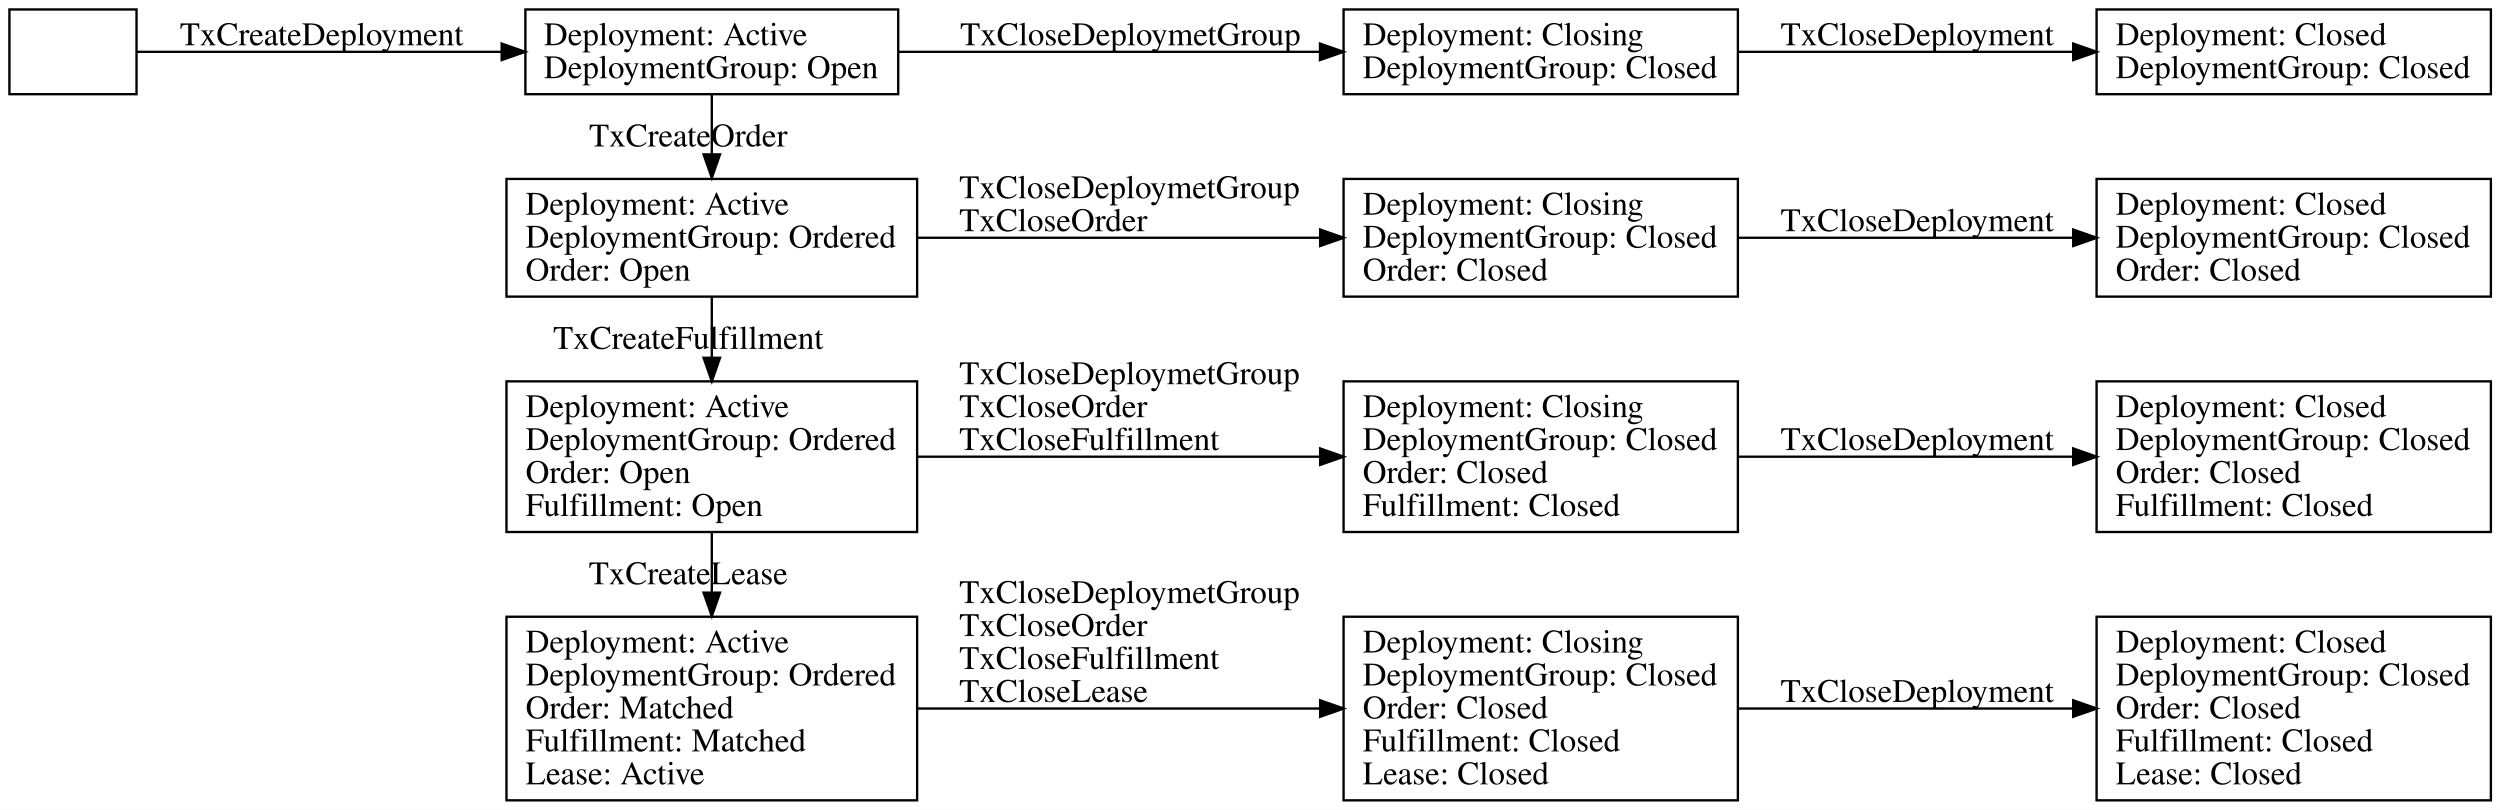
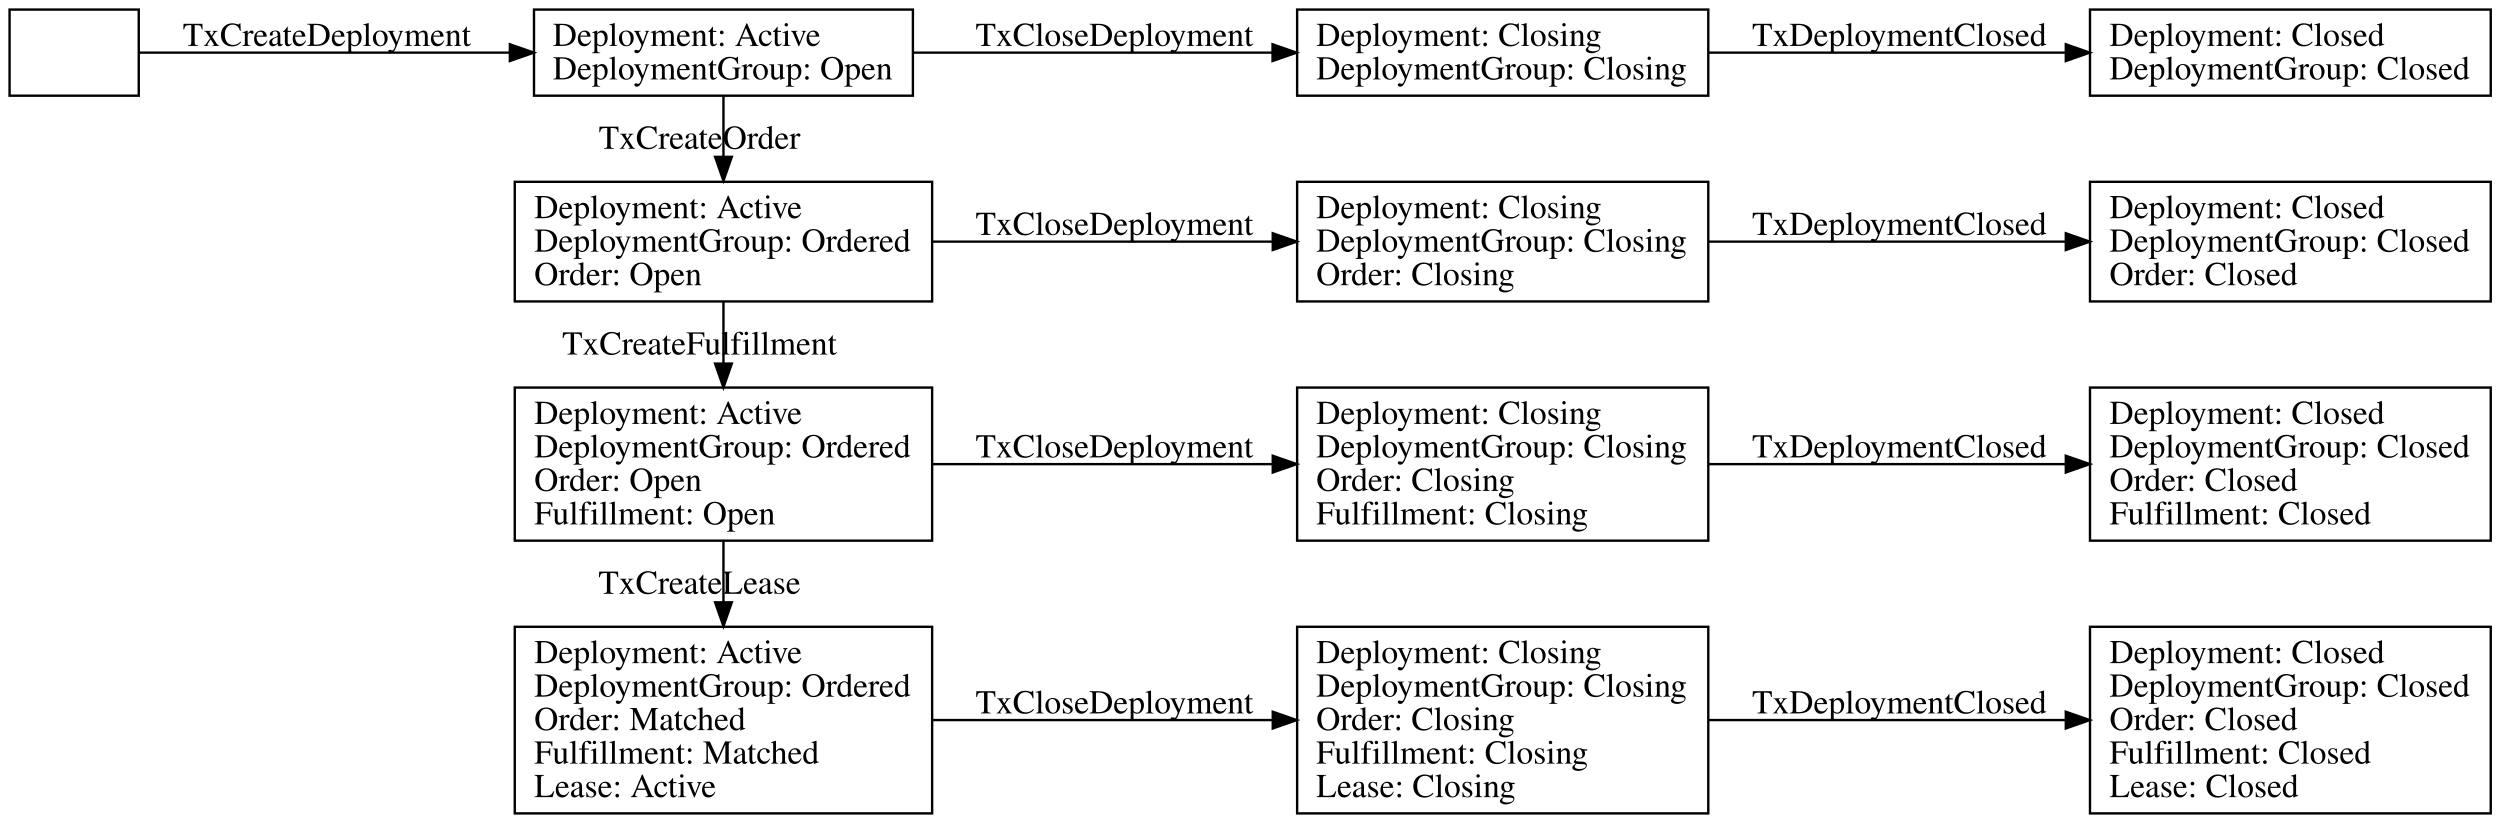
- <svg xmlns="http://www.w3.org/2000/svg" width="1062pt" height="344pt" viewBox="0.00 0.00 1062.11 344.00">
+ <svg xmlns="http://www.w3.org/2000/svg" width="1045pt" height="344pt" viewBox="0.00 0.00 1045.01 344.00">
  <g id="graph0" class="graph" transform="scale(1 1) rotate(0) translate(4 340)">
-     <polygon fill="#ffffff" stroke="transparent" points="-4,4 -4,-340 1058.108,-340 1058.108,4 -4,4" />
+     <polygon fill="#ffffff" stroke="transparent" points="-4,4 -4,-340 1041.012,-340 1041.012,4 -4,4" />
    <g id="node1" class="node">
      <polygon fill="none" stroke="#000000" points="54,-336 0,-336 0,-300 54,-300 54,-336" />
    </g>
    <g id="node2" class="node">
      <polygon fill="none" stroke="#000000" points="377.599,-336 219.212,-336 219.212,-300 377.599,-300 377.599,-336" />
      <text text-anchor="start" x="227.059" y="-320.8" font-family="Times,serif" font-size="14.00" fill="#000000">Deployment: Active</text>
      <text text-anchor="start" x="227.059" y="-306.8" font-family="Times,serif" font-size="14.00" fill="#000000">DeploymentGroup: Open</text>
    </g>
    <g id="edge1" class="edge">
      <path fill="none" stroke="#000000" d="M54.016,-318C89.852,-318 154.871,-318 208.84,-318" />
      <polygon fill="#000000" stroke="#000000" points="209.126,-321.5 219.126,-318 209.126,-314.5 209.126,-321.5" />
      <text text-anchor="middle" x="132.645" y="-320.8" font-family="Times,serif" font-size="14.00" fill="#000000">TxCreateDeployment</text>
    </g>
    <g id="node3" class="node">
      <polygon fill="none" stroke="#000000" points="385.637,-264 211.174,-264 211.174,-214 385.637,-214 385.637,-264" />
      <text text-anchor="start" x="219.29" y="-248.8" font-family="Times,serif" font-size="14.00" fill="#000000">Deployment: Active</text>
      <text text-anchor="start" x="219.29" y="-234.8" font-family="Times,serif" font-size="14.00" fill="#000000">DeploymentGroup: Ordered</text>
      <text text-anchor="start" x="219.29" y="-220.8" font-family="Times,serif" font-size="14.00" fill="#000000">Order: Open</text>
    </g>
    <g id="edge2" class="edge">
      <path fill="none" stroke="#000000" d="M298.406,-299.876C298.406,-292.325 298.406,-283.283 298.406,-274.506" />
      <polygon fill="#000000" stroke="#000000" points="301.906,-274.431 298.406,-264.431 294.906,-274.431 301.906,-274.431" />
      <text text-anchor="middle" x="288.406" y="-277.8" font-family="Times,serif" font-size="14.00" fill="#000000">TxCreateOrder</text>
    </g>
    <g id="node6" class="node">
-       <polygon fill="none" stroke="#000000" points="734.331,-336 566.813,-336 566.813,-300 734.331,-300 734.331,-336" />
-       <text text-anchor="start" x="574.942" y="-320.8" font-family="Times,serif" font-size="14.00" fill="#000000">Deployment: Closing</text>
-       <text text-anchor="start" x="574.942" y="-306.8" font-family="Times,serif" font-size="14.00" fill="#000000">DeploymentGroup: Closed</text>
+       <polygon fill="none" stroke="#000000" points="710.072,-336 538.203,-336 538.203,-300 710.072,-300 710.072,-336" />
+       <text text-anchor="start" x="546.17" y="-320.8" font-family="Times,serif" font-size="14.00" fill="#000000">Deployment: Closing</text>
+       <text text-anchor="start" x="546.17" y="-306.8" font-family="Times,serif" font-size="14.00" fill="#000000">DeploymentGroup: Closing</text>
    </g>
    <g id="edge5" class="edge">
-       <path fill="none" stroke="#000000" d="M377.878,-318C430.875,-318 500.783,-318 556.548,-318" />
-       <polygon fill="#000000" stroke="#000000" points="556.788,-321.5 566.788,-318 556.788,-314.5 556.788,-321.5" />
-       <text text-anchor="middle" x="476.232" y="-320.8" font-family="Times,serif" font-size="14.00" fill="#000000">TxCloseDeploymetGroup</text>
+       <path fill="none" stroke="#000000" d="M377.672,-318C422.943,-318 480.038,-318 527.872,-318" />
+       <polygon fill="#000000" stroke="#000000" points="527.931,-321.5 537.931,-318 527.931,-314.5 527.931,-321.5" />
+       <text text-anchor="middle" x="461.846" y="-320.8" font-family="Times,serif" font-size="14.00" fill="#000000">TxCloseDeployment</text>
    </g>
    <g id="node4" class="node">
      <polygon fill="none" stroke="#000000" points="385.637,-178 211.174,-178 211.174,-114 385.637,-114 385.637,-178" />
      <text text-anchor="start" x="219.29" y="-162.8" font-family="Times,serif" font-size="14.00" fill="#000000">Deployment: Active</text>
      <text text-anchor="start" x="219.29" y="-148.8" font-family="Times,serif" font-size="14.00" fill="#000000">DeploymentGroup: Ordered</text>
      <text text-anchor="start" x="219.29" y="-134.8" font-family="Times,serif" font-size="14.00" fill="#000000">Order: Open</text>
      <text text-anchor="start" x="219.29" y="-120.8" font-family="Times,serif" font-size="14.00" fill="#000000">Fulfillment: Open</text>
    </g>
    <g id="edge3" class="edge">
      <path fill="none" stroke="#000000" d="M298.406,-213.986C298.406,-206.033 298.406,-197.005 298.406,-188.185" />
      <polygon fill="#000000" stroke="#000000" points="301.906,-188.005 298.406,-178.005 294.906,-188.005 301.906,-188.005" />
      <text text-anchor="middle" x="288.406" y="-191.8" font-family="Times,serif" font-size="14.00" fill="#000000">TxCreateFulfillment</text>
    </g>
    <g id="node7" class="node">
-       <polygon fill="none" stroke="#000000" points="734.331,-264 566.813,-264 566.813,-214 734.331,-214 734.331,-264" />
-       <text text-anchor="start" x="574.942" y="-248.8" font-family="Times,serif" font-size="14.00" fill="#000000">Deployment: Closing</text>
-       <text text-anchor="start" x="574.942" y="-234.8" font-family="Times,serif" font-size="14.00" fill="#000000">DeploymentGroup: Closed</text>
-       <text text-anchor="start" x="574.942" y="-220.8" font-family="Times,serif" font-size="14.00" fill="#000000">Order: Closed</text>
+       <polygon fill="none" stroke="#000000" points="710.072,-264 538.203,-264 538.203,-214 710.072,-214 710.072,-264" />
+       <text text-anchor="start" x="546.17" y="-248.8" font-family="Times,serif" font-size="14.00" fill="#000000">Deployment: Closing</text>
+       <text text-anchor="start" x="546.17" y="-234.8" font-family="Times,serif" font-size="14.00" fill="#000000">DeploymentGroup: Closing</text>
+       <text text-anchor="start" x="546.17" y="-220.8" font-family="Times,serif" font-size="14.00" fill="#000000">Order: Closing</text>
    </g>
    <g id="edge6" class="edge">
-       <path fill="none" stroke="#000000" d="M385.911,-239C437.869,-239 503.74,-239 556.768,-239" />
-       <polygon fill="#000000" stroke="#000000" points="556.854,-242.5 566.854,-239 556.854,-235.5 556.854,-242.5" />
-       <text text-anchor="start" x="403.522" y="-255.8" font-family="Times,serif" font-size="14.00" fill="#000000">TxCloseDeploymetGroup</text>
-       <text text-anchor="start" x="403.522" y="-241.8" font-family="Times,serif" font-size="14.00" fill="#000000">TxCloseOrder</text>
+       <path fill="none" stroke="#000000" d="M385.696,-239C429.583,-239 482.878,-239 527.942,-239" />
+       <polygon fill="#000000" stroke="#000000" points="528.017,-242.5 538.017,-239 528.017,-235.5 528.017,-242.5" />
+       <text text-anchor="middle" x="461.846" y="-241.8" font-family="Times,serif" font-size="14.00" fill="#000000">TxCloseDeployment</text>
    </g>
    <g id="node5" class="node">
      <polygon fill="none" stroke="#000000" points="385.637,-78 211.174,-78 211.174,0 385.637,0 385.637,-78" />
      <text text-anchor="start" x="219.29" y="-62.8" font-family="Times,serif" font-size="14.00" fill="#000000">Deployment: Active</text>
      <text text-anchor="start" x="219.29" y="-48.8" font-family="Times,serif" font-size="14.00" fill="#000000">DeploymentGroup: Ordered</text>
      <text text-anchor="start" x="219.29" y="-34.8" font-family="Times,serif" font-size="14.00" fill="#000000">Order: Matched</text>
      <text text-anchor="start" x="219.29" y="-20.8" font-family="Times,serif" font-size="14.00" fill="#000000">Fulfillment: Matched</text>
      <text text-anchor="start" x="219.29" y="-6.8" font-family="Times,serif" font-size="14.00" fill="#000000">Lease: Active</text>
    </g>
    <g id="edge4" class="edge">
      <path fill="none" stroke="#000000" d="M298.406,-113.783C298.406,-105.742 298.406,-96.935 298.406,-88.277" />
      <polygon fill="#000000" stroke="#000000" points="301.906,-88.235 298.406,-78.235 294.906,-88.235 301.906,-88.235" />
      <text text-anchor="middle" x="288.406" y="-91.8" font-family="Times,serif" font-size="14.00" fill="#000000">TxCreateLease</text>
    </g>
    <g id="node8" class="node">
-       <polygon fill="none" stroke="#000000" points="734.331,-178 566.813,-178 566.813,-114 734.331,-114 734.331,-178" />
-       <text text-anchor="start" x="574.942" y="-162.8" font-family="Times,serif" font-size="14.00" fill="#000000">Deployment: Closing</text>
-       <text text-anchor="start" x="574.942" y="-148.8" font-family="Times,serif" font-size="14.00" fill="#000000">DeploymentGroup: Closed</text>
-       <text text-anchor="start" x="574.942" y="-134.8" font-family="Times,serif" font-size="14.00" fill="#000000">Order: Closed</text>
-       <text text-anchor="start" x="574.942" y="-120.8" font-family="Times,serif" font-size="14.00" fill="#000000">Fulfillment: Closed</text>
+       <polygon fill="none" stroke="#000000" points="710.072,-178 538.203,-178 538.203,-114 710.072,-114 710.072,-178" />
+       <text text-anchor="start" x="546.17" y="-162.8" font-family="Times,serif" font-size="14.00" fill="#000000">Deployment: Closing</text>
+       <text text-anchor="start" x="546.17" y="-148.8" font-family="Times,serif" font-size="14.00" fill="#000000">DeploymentGroup: Closing</text>
+       <text text-anchor="start" x="546.17" y="-134.8" font-family="Times,serif" font-size="14.00" fill="#000000">Order: Closing</text>
+       <text text-anchor="start" x="546.17" y="-120.8" font-family="Times,serif" font-size="14.00" fill="#000000">Fulfillment: Closing</text>
    </g>
    <g id="edge7" class="edge">
-       <path fill="none" stroke="#000000" d="M385.911,-146C437.869,-146 503.74,-146 556.768,-146" />
-       <polygon fill="#000000" stroke="#000000" points="556.854,-149.5 566.854,-146 556.854,-142.5 556.854,-149.5" />
-       <text text-anchor="start" x="403.522" y="-176.8" font-family="Times,serif" font-size="14.00" fill="#000000">TxCloseDeploymetGroup</text>
-       <text text-anchor="start" x="403.522" y="-162.8" font-family="Times,serif" font-size="14.00" fill="#000000">TxCloseOrder</text>
-       <text text-anchor="start" x="403.522" y="-148.8" font-family="Times,serif" font-size="14.00" fill="#000000">TxCloseFulfillment</text>
+       <path fill="none" stroke="#000000" d="M385.696,-146C429.583,-146 482.878,-146 527.942,-146" />
+       <polygon fill="#000000" stroke="#000000" points="528.017,-149.5 538.017,-146 528.017,-142.5 528.017,-149.5" />
+       <text text-anchor="middle" x="461.846" y="-148.8" font-family="Times,serif" font-size="14.00" fill="#000000">TxCloseDeployment</text>
    </g>
    <g id="node9" class="node">
-       <polygon fill="none" stroke="#000000" points="734.331,-78 566.813,-78 566.813,0 734.331,0 734.331,-78" />
-       <text text-anchor="start" x="574.942" y="-62.8" font-family="Times,serif" font-size="14.00" fill="#000000">Deployment: Closing</text>
-       <text text-anchor="start" x="574.942" y="-48.8" font-family="Times,serif" font-size="14.00" fill="#000000">DeploymentGroup: Closed</text>
-       <text text-anchor="start" x="574.942" y="-34.8" font-family="Times,serif" font-size="14.00" fill="#000000">Order: Closed</text>
-       <text text-anchor="start" x="574.942" y="-20.8" font-family="Times,serif" font-size="14.00" fill="#000000">Fulfillment: Closed</text>
-       <text text-anchor="start" x="574.942" y="-6.8" font-family="Times,serif" font-size="14.00" fill="#000000">Lease: Closed</text>
+       <polygon fill="none" stroke="#000000" points="710.072,-78 538.203,-78 538.203,0 710.072,0 710.072,-78" />
+       <text text-anchor="start" x="546.17" y="-62.8" font-family="Times,serif" font-size="14.00" fill="#000000">Deployment: Closing</text>
+       <text text-anchor="start" x="546.17" y="-48.8" font-family="Times,serif" font-size="14.00" fill="#000000">DeploymentGroup: Closing</text>
+       <text text-anchor="start" x="546.17" y="-34.8" font-family="Times,serif" font-size="14.00" fill="#000000">Order: Closing</text>
+       <text text-anchor="start" x="546.17" y="-20.8" font-family="Times,serif" font-size="14.00" fill="#000000">Fulfillment: Closing</text>
+       <text text-anchor="start" x="546.17" y="-6.8" font-family="Times,serif" font-size="14.00" fill="#000000">Lease: Closing</text>
    </g>
    <g id="edge8" class="edge">
-       <path fill="none" stroke="#000000" d="M385.911,-39C437.869,-39 503.74,-39 556.768,-39" />
-       <polygon fill="#000000" stroke="#000000" points="556.854,-42.5 566.854,-39 556.854,-35.5 556.854,-42.5" />
-       <text text-anchor="start" x="403.522" y="-83.8" font-family="Times,serif" font-size="14.00" fill="#000000">TxCloseDeploymetGroup</text>
-       <text text-anchor="start" x="403.522" y="-69.8" font-family="Times,serif" font-size="14.00" fill="#000000">TxCloseOrder</text>
-       <text text-anchor="start" x="403.522" y="-55.8" font-family="Times,serif" font-size="14.00" fill="#000000">TxCloseFulfillment</text>
-       <text text-anchor="start" x="403.522" y="-41.8" font-family="Times,serif" font-size="14.00" fill="#000000">TxCloseLease</text>
+       <path fill="none" stroke="#000000" d="M385.696,-39C429.583,-39 482.878,-39 527.942,-39" />
+       <polygon fill="#000000" stroke="#000000" points="528.017,-42.5 538.017,-39 528.017,-35.5 528.017,-42.5" />
+       <text text-anchor="middle" x="461.846" y="-41.8" font-family="Times,serif" font-size="14.00" fill="#000000">TxCloseDeployment</text>
    </g>
    <g id="node10" class="node">
-       <polygon fill="none" stroke="#000000" points="1054.238,-336 886.72,-336 886.72,-300 1054.238,-300 1054.238,-336" />
-       <text text-anchor="start" x="894.85" y="-320.8" font-family="Times,serif" font-size="14.00" fill="#000000">Deployment: Closed</text>
-       <text text-anchor="start" x="894.85" y="-306.8" font-family="Times,serif" font-size="14.00" fill="#000000">DeploymentGroup: Closed</text>
+       <polygon fill="none" stroke="#000000" points="1037.141,-336 869.623,-336 869.623,-300 1037.141,-300 1037.141,-336" />
+       <text text-anchor="start" x="877.753" y="-320.8" font-family="Times,serif" font-size="14.00" fill="#000000">Deployment: Closed</text>
+       <text text-anchor="start" x="877.753" y="-306.8" font-family="Times,serif" font-size="14.00" fill="#000000">DeploymentGroup: Closed</text>
    </g>
    <g id="edge9" class="edge">
-       <path fill="none" stroke="#000000" d="M734.206,-318C777.922,-318 831.573,-318 876.695,-318" />
-       <polygon fill="#000000" stroke="#000000" points="876.778,-321.5 886.778,-318 876.778,-314.5 876.778,-321.5" />
-       <text text-anchor="middle" x="810.525" y="-320.8" font-family="Times,serif" font-size="14.00" fill="#000000">TxCloseDeployment</text>
+       <path fill="none" stroke="#000000" d="M710.212,-318C756.009,-318 812.399,-318 859.343,-318" />
+       <polygon fill="#000000" stroke="#000000" points="859.516,-321.5 869.516,-318 859.516,-314.5 859.516,-321.5" />
+       <text text-anchor="middle" x="789.929" y="-320.8" font-family="Times,serif" font-size="14.00" fill="#000000">TxDeploymentClosed</text>
    </g>
    <g id="node11" class="node">
-       <polygon fill="none" stroke="#000000" points="1054.238,-264 886.72,-264 886.72,-214 1054.238,-214 1054.238,-264" />
-       <text text-anchor="start" x="894.85" y="-248.8" font-family="Times,serif" font-size="14.00" fill="#000000">Deployment: Closed</text>
-       <text text-anchor="start" x="894.85" y="-234.8" font-family="Times,serif" font-size="14.00" fill="#000000">DeploymentGroup: Closed</text>
-       <text text-anchor="start" x="894.85" y="-220.8" font-family="Times,serif" font-size="14.00" fill="#000000">Order: Closed</text>
+       <polygon fill="none" stroke="#000000" points="1037.141,-264 869.623,-264 869.623,-214 1037.141,-214 1037.141,-264" />
+       <text text-anchor="start" x="877.753" y="-248.8" font-family="Times,serif" font-size="14.00" fill="#000000">Deployment: Closed</text>
+       <text text-anchor="start" x="877.753" y="-234.8" font-family="Times,serif" font-size="14.00" fill="#000000">DeploymentGroup: Closed</text>
+       <text text-anchor="start" x="877.753" y="-220.8" font-family="Times,serif" font-size="14.00" fill="#000000">Order: Closed</text>
    </g>
    <g id="edge10" class="edge">
-       <path fill="none" stroke="#000000" d="M734.206,-239C777.922,-239 831.573,-239 876.695,-239" />
-       <polygon fill="#000000" stroke="#000000" points="876.778,-242.5 886.778,-239 876.778,-235.5 876.778,-242.5" />
-       <text text-anchor="middle" x="810.525" y="-241.8" font-family="Times,serif" font-size="14.00" fill="#000000">TxCloseDeployment</text>
+       <path fill="none" stroke="#000000" d="M710.212,-239C756.009,-239 812.399,-239 859.343,-239" />
+       <polygon fill="#000000" stroke="#000000" points="859.516,-242.5 869.516,-239 859.516,-235.5 859.516,-242.5" />
+       <text text-anchor="middle" x="789.929" y="-241.8" font-family="Times,serif" font-size="14.00" fill="#000000">TxDeploymentClosed</text>
    </g>
    <g id="node12" class="node">
-       <polygon fill="none" stroke="#000000" points="1054.238,-178 886.72,-178 886.72,-114 1054.238,-114 1054.238,-178" />
-       <text text-anchor="start" x="894.85" y="-162.8" font-family="Times,serif" font-size="14.00" fill="#000000">Deployment: Closed</text>
-       <text text-anchor="start" x="894.85" y="-148.8" font-family="Times,serif" font-size="14.00" fill="#000000">DeploymentGroup: Closed</text>
-       <text text-anchor="start" x="894.85" y="-134.8" font-family="Times,serif" font-size="14.00" fill="#000000">Order: Closed</text>
-       <text text-anchor="start" x="894.85" y="-120.8" font-family="Times,serif" font-size="14.00" fill="#000000">Fulfillment: Closed</text>
+       <polygon fill="none" stroke="#000000" points="1037.141,-178 869.623,-178 869.623,-114 1037.141,-114 1037.141,-178" />
+       <text text-anchor="start" x="877.753" y="-162.8" font-family="Times,serif" font-size="14.00" fill="#000000">Deployment: Closed</text>
+       <text text-anchor="start" x="877.753" y="-148.8" font-family="Times,serif" font-size="14.00" fill="#000000">DeploymentGroup: Closed</text>
+       <text text-anchor="start" x="877.753" y="-134.8" font-family="Times,serif" font-size="14.00" fill="#000000">Order: Closed</text>
+       <text text-anchor="start" x="877.753" y="-120.8" font-family="Times,serif" font-size="14.00" fill="#000000">Fulfillment: Closed</text>
    </g>
    <g id="edge11" class="edge">
-       <path fill="none" stroke="#000000" d="M734.206,-146C777.922,-146 831.573,-146 876.695,-146" />
-       <polygon fill="#000000" stroke="#000000" points="876.778,-149.5 886.778,-146 876.778,-142.5 876.778,-149.5" />
-       <text text-anchor="middle" x="810.525" y="-148.8" font-family="Times,serif" font-size="14.00" fill="#000000">TxCloseDeployment</text>
+       <path fill="none" stroke="#000000" d="M710.212,-146C756.009,-146 812.399,-146 859.343,-146" />
+       <polygon fill="#000000" stroke="#000000" points="859.516,-149.5 869.516,-146 859.516,-142.5 859.516,-149.5" />
+       <text text-anchor="middle" x="789.929" y="-148.8" font-family="Times,serif" font-size="14.00" fill="#000000">TxDeploymentClosed</text>
    </g>
    <g id="node13" class="node">
-       <polygon fill="none" stroke="#000000" points="1054.238,-78 886.72,-78 886.72,0 1054.238,0 1054.238,-78" />
-       <text text-anchor="start" x="894.85" y="-62.8" font-family="Times,serif" font-size="14.00" fill="#000000">Deployment: Closed</text>
-       <text text-anchor="start" x="894.85" y="-48.8" font-family="Times,serif" font-size="14.00" fill="#000000">DeploymentGroup: Closed</text>
-       <text text-anchor="start" x="894.85" y="-34.8" font-family="Times,serif" font-size="14.00" fill="#000000">Order: Closed</text>
-       <text text-anchor="start" x="894.85" y="-20.8" font-family="Times,serif" font-size="14.00" fill="#000000">Fulfillment: Closed</text>
-       <text text-anchor="start" x="894.85" y="-6.8" font-family="Times,serif" font-size="14.00" fill="#000000">Lease: Closed</text>
+       <polygon fill="none" stroke="#000000" points="1037.141,-78 869.623,-78 869.623,0 1037.141,0 1037.141,-78" />
+       <text text-anchor="start" x="877.753" y="-62.8" font-family="Times,serif" font-size="14.00" fill="#000000">Deployment: Closed</text>
+       <text text-anchor="start" x="877.753" y="-48.8" font-family="Times,serif" font-size="14.00" fill="#000000">DeploymentGroup: Closed</text>
+       <text text-anchor="start" x="877.753" y="-34.8" font-family="Times,serif" font-size="14.00" fill="#000000">Order: Closed</text>
+       <text text-anchor="start" x="877.753" y="-20.8" font-family="Times,serif" font-size="14.00" fill="#000000">Fulfillment: Closed</text>
+       <text text-anchor="start" x="877.753" y="-6.8" font-family="Times,serif" font-size="14.00" fill="#000000">Lease: Closed</text>
    </g>
    <g id="edge12" class="edge">
-       <path fill="none" stroke="#000000" d="M734.206,-39C777.922,-39 831.573,-39 876.695,-39" />
-       <polygon fill="#000000" stroke="#000000" points="876.778,-42.5 886.778,-39 876.778,-35.5 876.778,-42.5" />
-       <text text-anchor="middle" x="810.525" y="-41.8" font-family="Times,serif" font-size="14.00" fill="#000000">TxCloseDeployment</text>
+       <path fill="none" stroke="#000000" d="M710.212,-39C756.009,-39 812.399,-39 859.343,-39" />
+       <polygon fill="#000000" stroke="#000000" points="859.516,-42.5 869.516,-39 859.516,-35.5 859.516,-42.5" />
+       <text text-anchor="middle" x="789.929" y="-41.8" font-family="Times,serif" font-size="14.00" fill="#000000">TxDeploymentClosed</text>
    </g>
  </g>
</svg>
